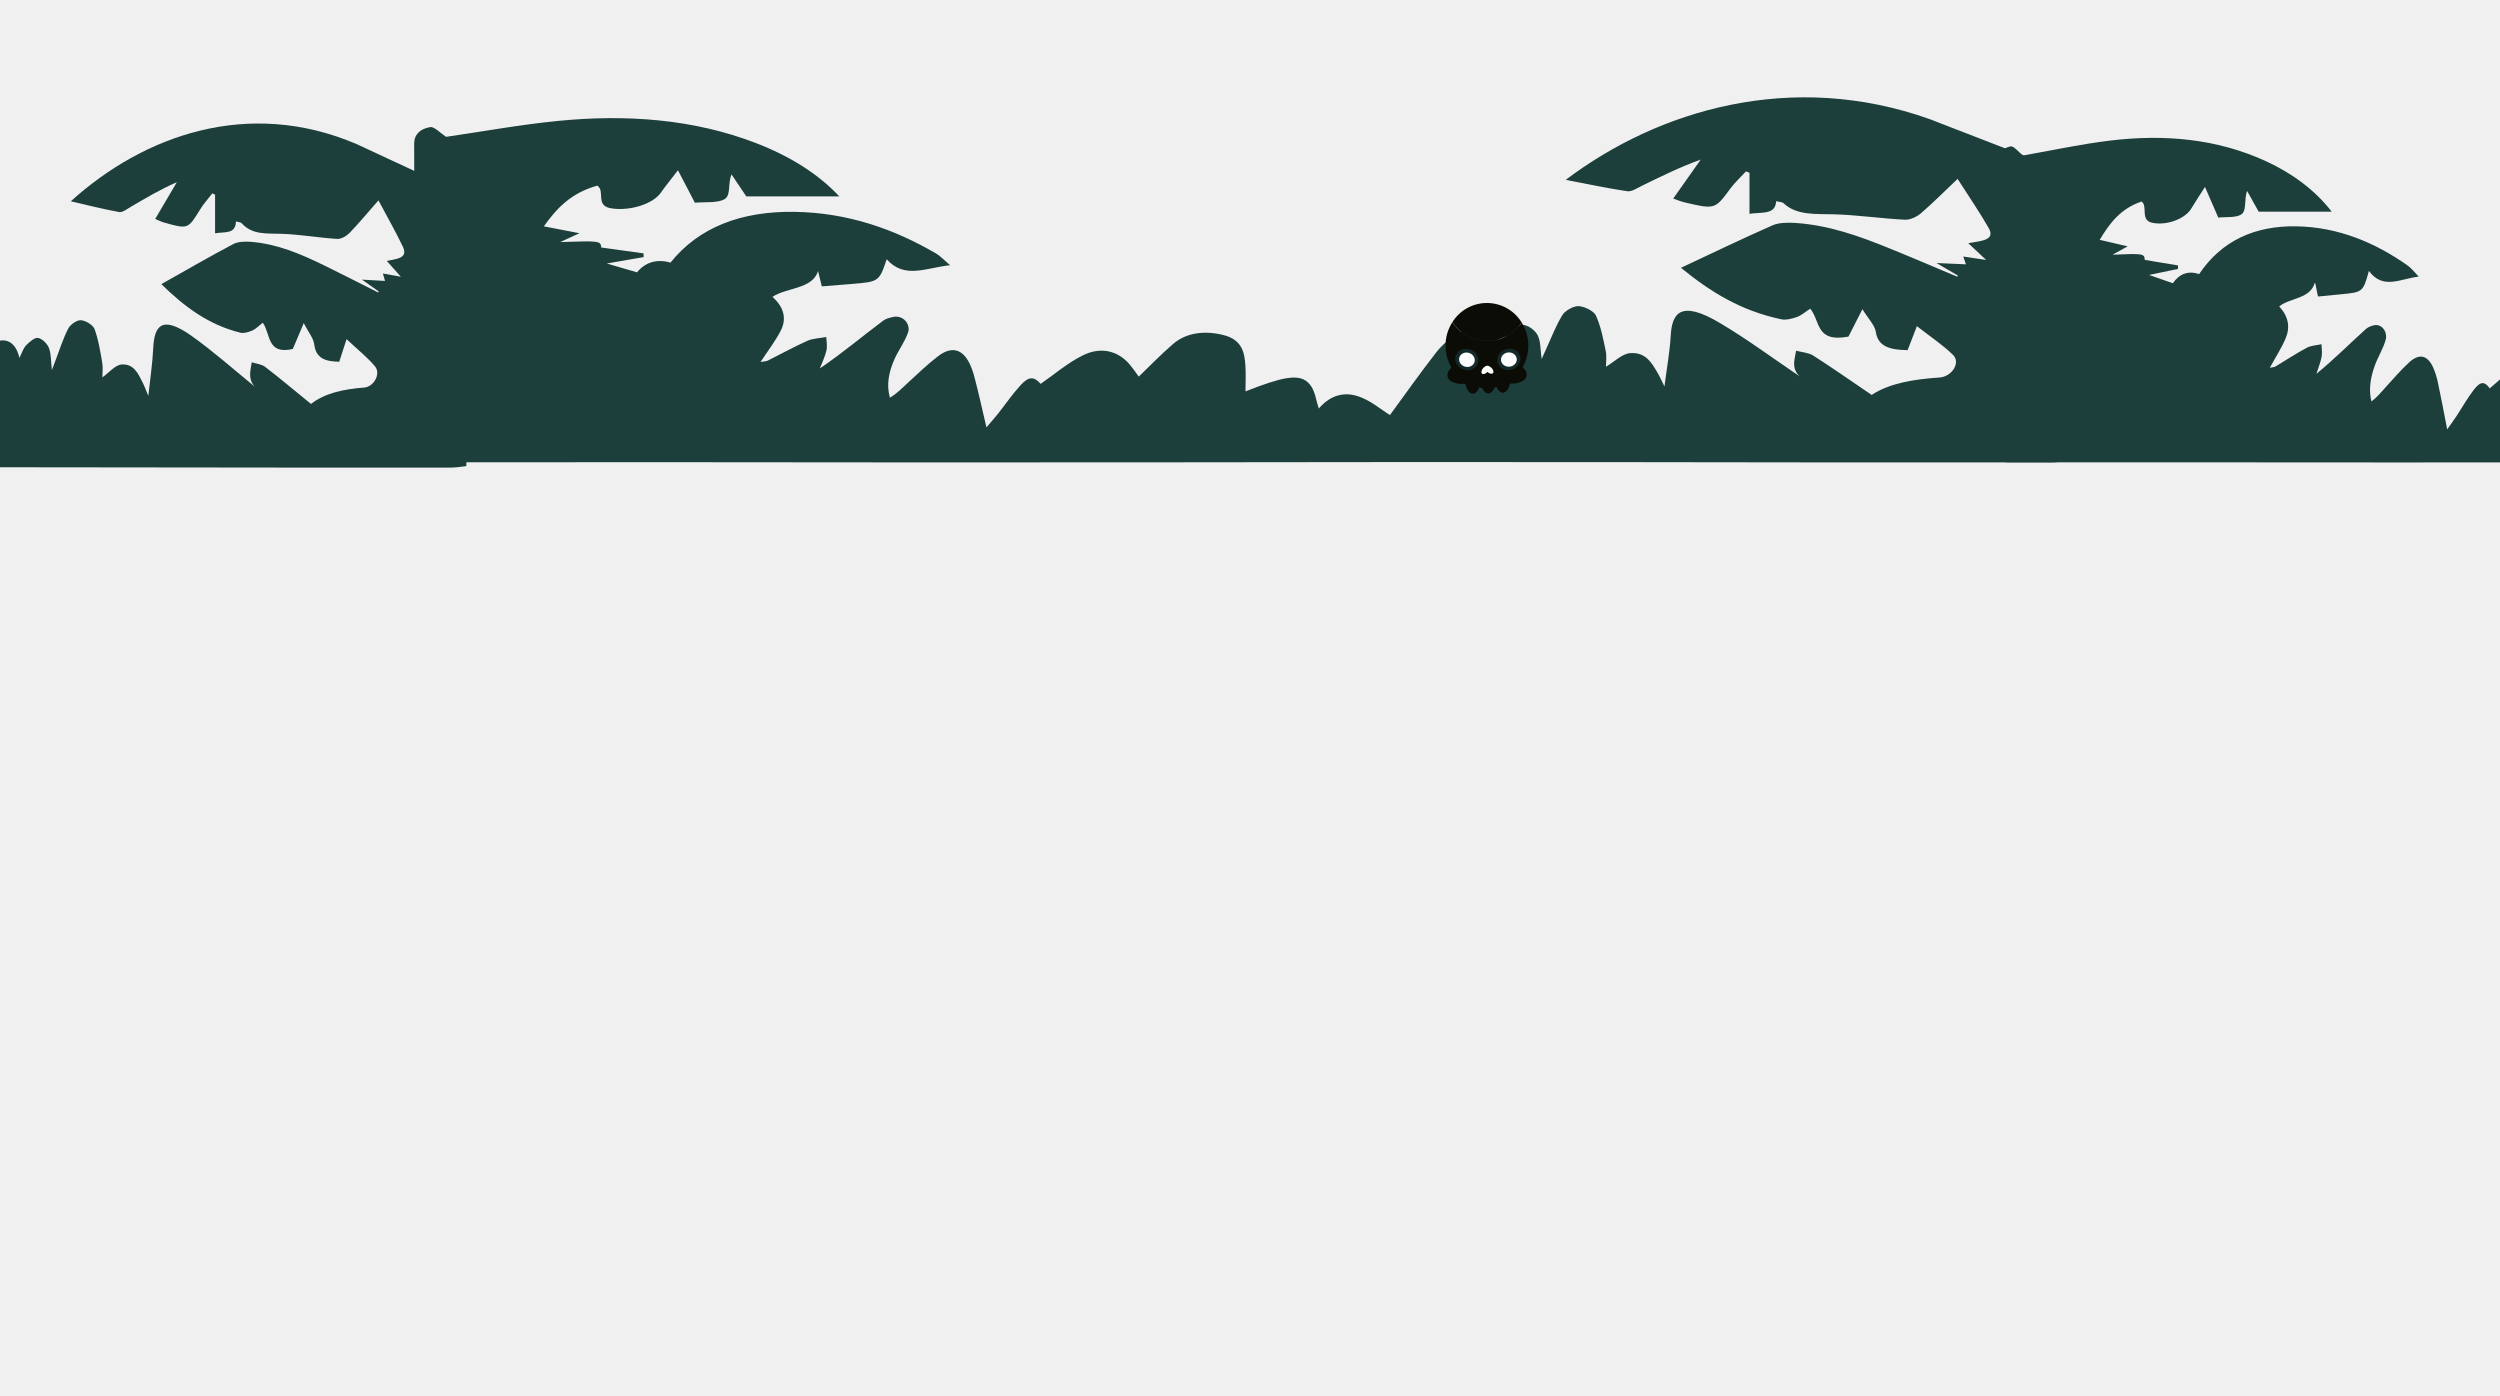
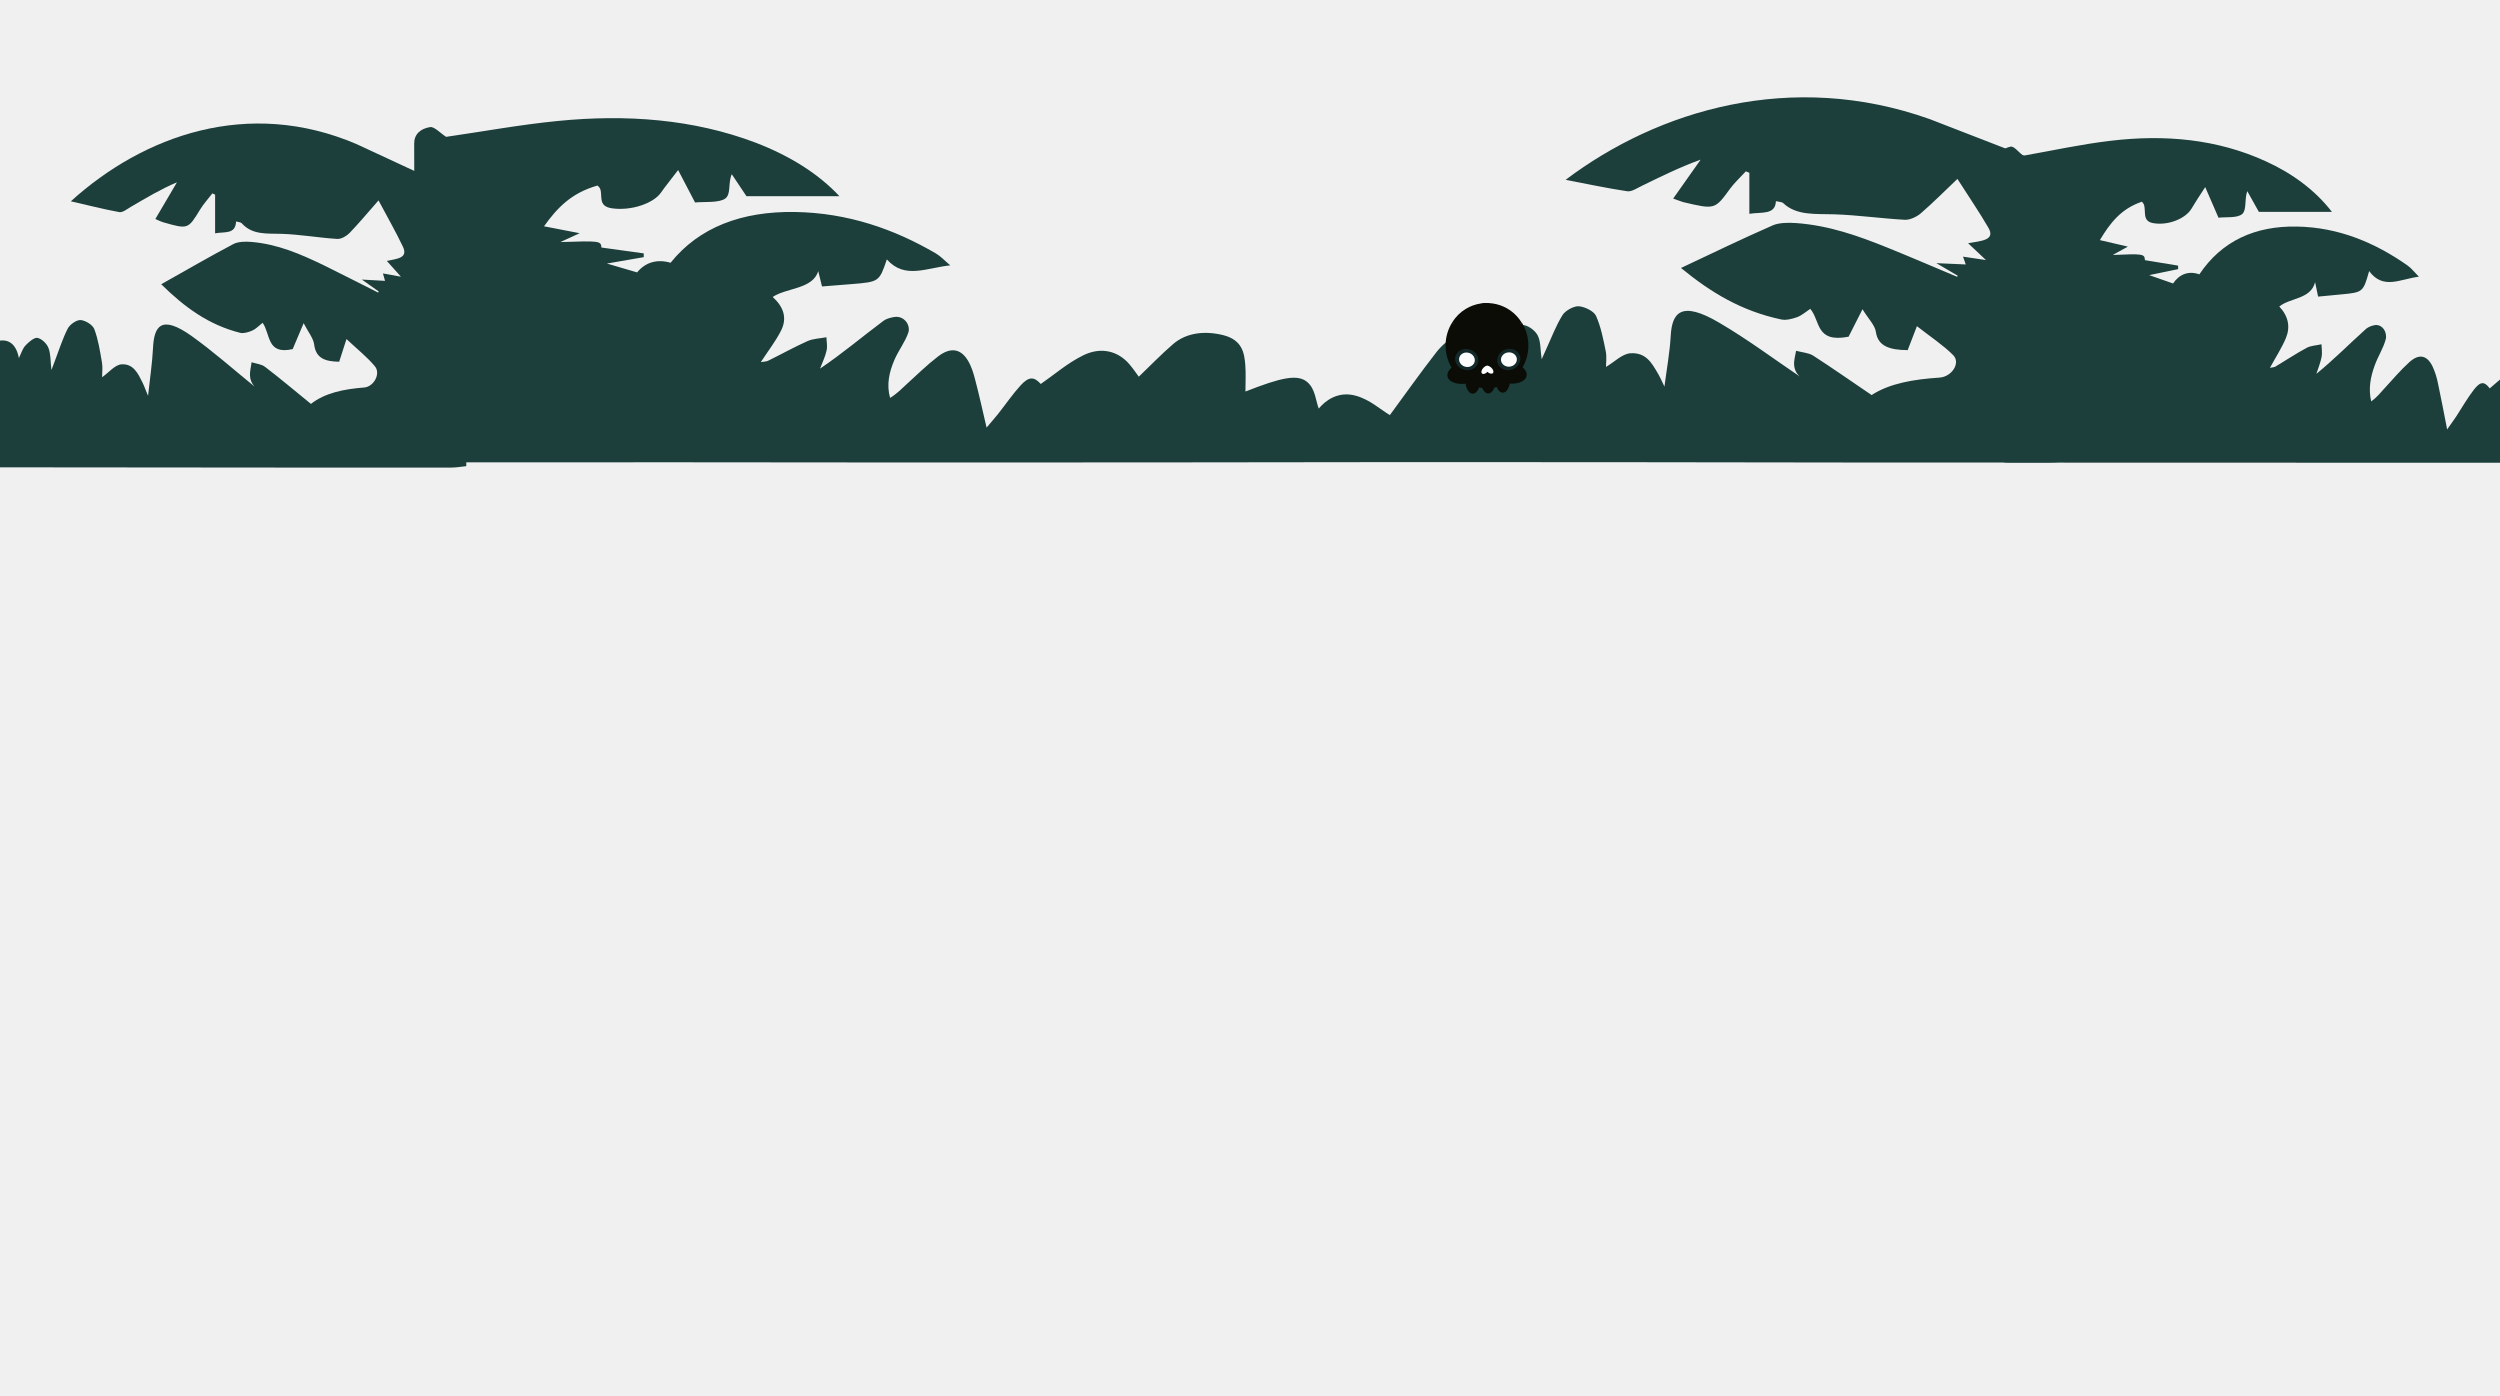
- <svg xmlns="http://www.w3.org/2000/svg" viewBox="0 0 1920 1071.63">
-   <defs>
-     <style>.cls-1{fill:#1c3f3c;}.cls-2{fill:#0b0c06;}.cls-3{fill:#fff;}.cls-4{fill:#142a2a;}</style>
-   </defs>
-   <g id="Calque_6" data-name="Calque 6">
-     <path class="cls-1" d="M1482.13,91.53C1376,53.7,1273.57,84.42,1202.48,138.12c15.74,3,31.41,6.39,47.36,8.76,3.27.49,7.78-2.57,11.41-4.33,14.62-7.1,29.11-14.32,44.92-20l-21.12,29.93c4.07,1.44,5.77,2.24,7.63,2.68,24.5,5.84,24.36,5.77,36.24-10.35,3.4-4.62,8-8.8,12-13.19l2.69,1.05v31.54c9.26-1.49,20,1.06,20.43-9.68,2.15.53,4.65.56,5.62,1.46,10.42,9.77,24.94,8.15,39.39,8.61,18,.57,35.93,3.23,54,4.16,4,.2,9.3-2.43,12.16-4.9,9.48-8.19,18.13-16.89,28.23-26.48,8.81,13.8,16.91,25.59,23.87,37.72,5.44,9.48-5.78,9.9-15.68,11.67l13.72,12.86L1507.76,197c.78,2.28,1.32,3.83,2.08,6l-22.62-1,16.42,9.61-.45.9c-17.83-7.46-35.54-15.08-53.52-22.35-22.12-8.94-44.77-17.11-70.42-18.92-5.89-.42-13.09-.32-17.84,1.77-23.52,10.34-46.43,21.43-70.42,32.66,22.94,18.79,46.39,33.12,77.19,39.58,3.48.72,8.3-.52,11.86-1.8s6.09-3.71,10.22-6.37c7.89,9.34,3.87,26.27,29.36,21.43l10.71-21.06c4.57,7.46,9.55,12.32,10.31,17.51,1.62,10.94,10.46,13.82,24.41,13.94l7.14-18.41c10.49,8.21,20.19,14.62,27.8,22.15,6,5.95-1,16.66-10.48,17.29-19.67,1.3-38.34,4.35-52.08,13.37-15.5-10.52-29.92-20.64-44.93-30.27-3.29-2.11-8.66-2.5-13.07-3.69-.57,3.65-1.76,7.33-1.52,11a12.49,12.49,0,0,0,4.36,8.79c-20.42-13.78-39.94-28.36-61.48-41.13-30.11-17.86-36.7-7.59-37.7,9.91-.71,12.48-3,24.92-4.79,38.9-2.23-4.45-3.63-7.76-5.53-10.91-4.2-6.95-8.6-15.42-20.5-14.72-6.51.39-12.38,6.66-18.92,10.5,0-3.32.73-7.78-.15-12.06-1.88-9.16-3.61-18.45-7.47-27.21-1.46-3.31-8.45-7-13.3-7.31-4-.25-10.5,3.6-12.45,6.77-5.19,8.43-8.52,17.47-12.58,26.26-.84,1.83-1.65,3.67-3.42,7.6-1.06-7.59-.64-13.13-2.92-18-1.57-3.38-6.34-7.42-10.65-8.16-3.15-.54-8.63,3.36-11.7,6.1s-4.1,6.28-6.5,10.24c-4.07-15-16-18.46-32.3-9.49a54.16,54.16,0,0,0-16.26,13.39c-13.19,16.93-25.4,34.26-36.16,48.93-7.21-4.29-15.5-12-26.24-14.92-13.66-3.77-23.56,4-28.37,9.92-2.31-6-2.57-14.75-8.52-20.15-7.43-6.73-20.14-3.9-47.83,7,0-6.68.4-13.48-.09-20.24-.69-9.54-2.4-19.44-16.93-23.06-14.18-3.53-28.23-2-38.51,6.82-9.24,7.93-17.44,16.52-26.43,25.13-1.81-2.43-4.2-6-7-9.33-8.73-10.39-21.9-13.89-35.7-7.11-12.23,6-22,14.69-32.64,22-5-5.65-9-6-15.4,1s-11.54,14.57-17.3,21.86c-2.18,2.75-4.57,5.41-8.94,10.57-3.32-14.11-5.8-25.52-8.75-36.85-1.31-5-2.78-10.11-5.58-14.72-5.52-9.11-13.42-10.27-22.81-3.1-8.51,6.5-15.91,13.78-23.64,20.83-4,3.69-7.72,7.6-13.35,11.06-2.9-10.16-.73-19.89,3.38-29.36,3.11-7.16,8.36-13.88,10.66-21.13a7.56,7.56,0,0,0,.34-2.1,9.66,9.66,0,0,0-11.64-9.48c-3.08.62-5.93,1.41-7.86,2.85-16.06,12-31.08,24.75-48.68,36.72,1.74-4.6,4-9.13,5.05-13.81.77-3.34,0-6.87-.14-10.32-4.85.91-10.34,1.06-14.41,2.88-10.5,4.7-20.33,10.18-30.53,15.25-1.25.62-3.08.61-5.53,1.05,5.49-8.38,11.42-16,15.54-24.11,4.56-9,2.65-17.81-6.38-25.89,10.57-7.24,30.83-5.85,35-19.87.93,3.8,1.86,7.59,2.89,11.81,8-.64,15.3-1.25,22.62-1.83,21.23-1.69,21.44-1.83,27.21-19,13.69,15.49,30.31,6.49,48.71,4.58-4.43-3.72-7.22-6.92-11.07-9.16C686.91,176,651.19,163.33,610.22,162.7c-40.64-.63-73.39,11.66-95.31,39-10.46-3.1-19.47-.21-25.68,7.45L466,202.36l28.3-4.9-.05-2.87-32.48-4.5c-.44-5.09-1.28-5.24-31.51-4.18l14.77-6.8-27.35-5.27c9.76-13.7,20.66-25.6,41.12-31.29a13.85,13.85,0,0,1,1.79,2c2.64,5.4-2.18,13.93,9.39,15.54,15.09,2.1,31.83-4,37.35-11.86,3.55-5.05,7.56-9.93,13.34-17.46l13,24.92c7-.71,18.51.5,23.29-3.09,4.5-3.37,1.86-11.8,4.89-18.6l11.33,16.85h71.41c-16.06-17.29-38.08-31-64.29-41.08C532.42,91.41,481,87.66,428.38,92.88c-29.29,2.91-58.14,8.2-85.78,12.21-4.23-2.74-9.08-8-12.18-7.47-7.76,1.25-12.37,5.75-12.34,12.68.22,50.89,0,101.78-.07,152.67,0,28,.33,56-.14,84-.11,6.51,2.53,8.07,11.21,8.06q190.26-.16,380.52.1,185.89,0,371.81-.27,166.71,0,333.41.28,80,.06,159.89,0c4.9,0,9.79-.79,14.69-1.2V133.08" />
-     <ellipse class="cls-2" cx="1126.27" cy="285.83" rx="14.9" ry="8.54" transform="translate(-35.34 256.7) rotate(-12.8)" />
-     <ellipse class="cls-2" cx="1157.9" cy="285.83" rx="8.54" ry="14.9" transform="translate(655.75 1367.61) rotate(-78.97)" />
-     <ellipse class="cls-2" cx="1131.1" cy="291.81" rx="5.85" ry="10.61" />
-     <ellipse class="cls-2" cx="1143" cy="291.57" rx="5.85" ry="10.61" />
-     <ellipse class="cls-2" cx="1154.12" cy="291.01" rx="5.85" ry="10.61" />
-     <path class="cls-2" d="M1142.24,261.76a32,32,0,0,1-26.76-14.43,33.26,33.26,0,0,0-5.32,18.13c0,18.09,14.24,32.76,31.8,32.76s31.79-14.67,31.79-32.76a33.3,33.3,0,0,0-5.1-17.78A31.76,31.76,0,0,1,1142.24,261.76Z" />
-     <path class="cls-2" d="M1142.24,261.76a31.76,31.76,0,0,0,26.41-14.08,31.27,31.27,0,0,0-53.17-.35A32,32,0,0,0,1142.24,261.76Z" />
-     <ellipse class="cls-3" cx="1140.81" cy="284.16" rx="3.82" ry="2.21" transform="translate(158.06 929.46) rotate(-47.28)" />
-     <ellipse class="cls-3" cx="1143.82" cy="284.03" rx="2.21" ry="3.82" transform="translate(159.13 931.63) rotate(-47.28)" />
-     <ellipse class="cls-4" cx="1126.46" cy="276.1" rx="8.12" ry="8.98" transform="translate(523.44 1266.81) rotate(-72.44)" />
-     <ellipse class="cls-4" cx="1158.83" cy="276.1" rx="8.98" ry="8.12" transform="translate(-21.87 434.41) rotate(-21.04)" />
-     <ellipse class="cls-3" cx="1126.53" cy="276.24" rx="5.49" ry="6.07" transform="translate(523.36 1266.98) rotate(-72.44)" />
-     <ellipse class="cls-3" cx="1158.8" cy="276.25" rx="6.07" ry="5.49" transform="translate(-17 84.89) rotate(-4.17)" />
-     <path class="cls-1" d="M1912.12,298.26c-3.95-5.33-7-5.66-12.1.92s-9.06,13.74-13.58,20.61c-1.71,2.59-3.59,5.1-7,10-2.61-13.3-4.55-24.05-6.87-34.73a57.7,57.7,0,0,0-4.38-13.87c-4.34-8.59-10.54-9.69-17.91-2.93-6.68,6.13-12.5,13-18.56,19.63-3.18,3.48-6.07,7.17-10.48,10.43-2.28-9.57-.58-18.74,2.65-27.67,2.44-6.75,6.56-13.08,8.37-19.92a8.67,8.67,0,0,0,.27-2c.13-5.75-4.45-10.07-9.14-8.93a14.27,14.27,0,0,0-6.17,2.69c-12.61,11.31-24.4,23.32-38.22,34.6,1.36-4.33,3.12-8.6,4-13,.61-3.15,0-6.48-.11-9.73-3.8.86-8.12,1-11.32,2.72-8.24,4.43-16,9.59-24,14.37-1,.58-2.42.57-4.35,1,4.31-7.9,9-15.08,12.2-22.72,3.59-8.47,2.09-16.79-5-24.4,8.3-6.83,24.2-5.52,27.52-18.73.73,3.58,1.45,7.15,2.26,11.13l17.76-1.73c16.67-1.59,16.84-1.72,21.37-17.93,10.75,14.61,23.8,6.13,38.24,4.33-3.47-3.51-5.67-6.52-8.69-8.64-24.92-17.46-53-29.36-85.13-29.95-31.91-.6-57.63,11-74.83,36.72-8.22-2.92-15.29-.2-20.17,7l-18.26-6.37,22.21-4.62c0-1.56,0-1.14,0-2.7l-25.51-4.24c-.34-4.8-1-5-24.74-4l11.59-6.4-21.47-5c7.66-12.91,16.22-24.11,32.29-29.48a12.27,12.27,0,0,1,1.4,1.88c2.08,5.09-1.71,13.13,7.38,14.64,11.85,2,25-3.79,29.32-11.18,2.79-4.76,5.93-9.36,10.47-16.46l10.21,23.5c5.47-.68,14.54.46,18.29-2.91,3.53-3.19,1.46-11.13,3.84-17.54l8.89,15.89h56.07c-12.61-16.31-29.9-29.26-50.47-38.73-37.57-17.29-77.93-20.82-119.26-15.9-23,2.74-45.64,7.73-67.34,11.51-3.33-2.59-7.13-7.52-9.56-7-6.1,1.19-9.72,5.42-9.7,12,.18,48,0,95.92,0,143.88,0,26.39.26,52.79-.11,79.17-.09,6.14,2,7.61,8.8,7.6,99.59-.11,199.18.1,298.76.09q40.62,0,81.24-.05V288.71C1919.34,291.92,1915.79,295.21,1912.12,298.26Z" />
-     <path class="cls-1" d="M273.94,110.69C190.58,75,110.19,104,54.38,154.6c12.35,2.84,24.65,6,37.17,8.26,2.58.46,6.12-2.42,9-4.08,11.47-6.69,22.85-13.5,35.26-18.84L119.2,168.15c3.2,1.36,4.53,2.11,6,2.52,19.24,5.51,19.13,5.44,28.45-9.75,2.68-4.36,6.27-8.29,9.42-12.43l2.1,1V179.2c7.27-1.4,15.72,1,16.05-9.12,1.69.5,3.65.53,4.41,1.38,8.18,9.2,19.58,7.68,30.92,8.11,14.16.54,28.22,3,42.38,3.92,3.09.19,7.3-2.29,9.54-4.62,7.44-7.71,14.23-15.92,22.17-25,6.91,13,13.27,24.11,18.74,35.54,4.27,8.94-4.54,9.34-12.31,11l10.77,12.13-13.77-2.48,1.64,5.69-17.76-1,12.89,9.06-.35.85c-14-7-27.91-14.22-42-21.07-17.36-8.43-35.14-16.13-55.29-17.83-4.62-.39-10.27-.31-14,1.66-18.47,9.75-36.46,20.21-55.29,30.79,18,17.7,36.42,31.21,60.61,37.3,2.73.68,6.51-.49,9.3-1.69s4.79-3.5,8-6c6.2,8.8,3,24.76,23.05,20.2l8.41-19.85c3.59,7,7.49,11.61,8.1,16.5,1.27,10.31,8.2,13,19.16,13.14l5.61-17.35c8.23,7.74,15.85,13.78,21.83,20.87,4.72,5.61-.79,15.71-8.23,16.3-15.45,1.23-30.11,4.1-40.9,12.61-12.17-9.93-23.49-19.46-35.27-28.53-2.59-2-6.8-2.37-10.26-3.49-.45,3.45-1.39,6.91-1.2,10.33a12.74,12.74,0,0,0,3.43,8.29c-16-13-31.36-26.73-48.27-38.77-23.65-16.83-28.82-7.14-29.6,9.35-.56,11.76-2.37,23.48-3.77,36.65-1.75-4.18-2.85-7.31-4.34-10.27-3.29-6.56-6.75-14.54-16.09-13.88-5.12.37-9.72,6.28-14.86,9.9,0-3.13.57-7.33-.12-11.37-1.48-8.63-2.83-17.39-5.86-25.64-1.15-3.12-6.64-6.6-10.45-6.89-3.12-.24-8.24,3.39-9.77,6.37-4.07,7.95-6.69,16.47-9.88,24.76-.66,1.73-1.3,3.46-2.68,7.16-.83-7.15-.51-12.38-2.29-17-1.23-3.18-5-7-8.37-7.69-2.47-.51-6.77,3.17-9.18,5.75s-3.22,5.92-5.11,9.66C12.46,264.18,6.41,259.75-2,262v96.85q111.55.06,223.11.25,62.78.06,125.54,0c3.85,0,7.69-.74,11.53-1.13V149.85Z" />
+ <svg xmlns="http://www.w3.org/2000/svg" version="1.1" id="Calque_1" x="0px" y="0px" viewBox="0 0 1920 1071.6" style="enable-background:new 0 0 1920 1071.6;" xml:space="preserve">
+   <style type="text/css">
+ 	.st0{fill:#1C3F3C;}
+ 	.st1{fill:#0B0C06;}
+ 	.st2{fill:#FFFFFF;}
+ 	.st3{fill:#142A2A;}
+ </style>
+   <g id="Calque_6">
+     <path class="st0" d="M1482.1,91.5c-106.1-37.8-208.6-7.1-279.7,46.6c15.7,3,31.4,6.4,47.4,8.8c3.3,0.5,7.8-2.6,11.4-4.3   c14.6-7.1,29.1-14.3,44.9-20l-21.1,29.9c4.1,1.4,5.8,2.2,7.6,2.7c24.5,5.8,24.4,5.8,36.2-10.4c3.4-4.6,8-8.8,12-13.2l2.7,1.1v31.5   c9.3-1.5,20,1.1,20.4-9.7c2.2,0.5,4.7,0.6,5.6,1.5c10.4,9.8,24.9,8.1,39.4,8.6c18,0.6,35.9,3.2,54,4.2c4,0.2,9.3-2.4,12.2-4.9   c9.5-8.2,18.1-16.9,28.2-26.5c8.8,13.8,16.9,25.6,23.9,37.7c5.4,9.5-5.8,9.9-15.7,11.7l13.7,12.9l-17.6-2.6c0.8,2.3,1.3,3.8,2.1,6   l-22.6-1l16.4,9.6l-0.4,0.9c-17.8-7.5-35.5-15.1-53.5-22.4c-22.1-8.9-44.8-17.1-70.4-18.9c-5.9-0.4-13.1-0.3-17.8,1.8   c-23.5,10.3-46.4,21.4-70.4,32.7c22.9,18.8,46.4,33.1,77.2,39.6c3.5,0.7,8.3-0.5,11.9-1.8s6.1-3.7,10.2-6.4   c7.9,9.3,3.9,26.3,29.4,21.4l10.7-21.1c4.6,7.5,9.6,12.3,10.3,17.5c1.6,10.9,10.5,13.8,24.4,13.9l7.1-18.4   c10.5,8.2,20.2,14.6,27.8,22.2c6,6-1,16.7-10.5,17.3c-19.7,1.3-38.3,4.4-52.1,13.4c-15.5-10.5-29.9-20.6-44.9-30.3   c-3.3-2.1-8.7-2.5-13.1-3.7c-0.6,3.6-1.8,7.3-1.5,11c0.2,3.4,1.8,6.6,4.4,8.8c-20.4-13.8-39.9-28.4-61.5-41.1   c-30.1-17.9-36.7-7.6-37.7,9.9c-0.7,12.5-3,24.9-4.8,38.9c-2.2-4.5-3.6-7.8-5.5-10.9c-4.2-7-8.6-15.4-20.5-14.7   c-6.5,0.4-12.4,6.7-18.9,10.5c0-3.3,0.7-7.8-0.2-12.1c-1.9-9.2-3.6-18.5-7.5-27.2c-1.5-3.3-8.4-7-13.3-7.3   c-4-0.2-10.5,3.6-12.4,6.8c-5.2,8.4-8.5,17.5-12.6,26.3c-0.8,1.8-1.7,3.7-3.4,7.6c-1.1-7.6-0.6-13.1-2.9-18   c-1.6-3.4-6.3-7.4-10.7-8.2c-3.2-0.5-8.6,3.4-11.7,6.1c-3.1,2.7-4.1,6.3-6.5,10.2c-4.1-15-16-18.5-32.3-9.5   c-6.2,3.4-11.8,7.9-16.3,13.4c-13.2,16.9-25.4,34.3-36.2,48.9c-7.2-4.3-15.5-12-26.2-14.9c-13.7-3.8-23.6,4-28.4,9.9   c-2.3-6-2.6-14.8-8.5-20.1c-7.4-6.7-20.1-3.9-47.8,7c0-6.7,0.4-13.5-0.1-20.2c-0.7-9.5-2.4-19.4-16.9-23.1   c-14.2-3.5-28.2-2-38.5,6.8c-9.2,7.9-17.4,16.5-26.4,25.1c-1.8-2.4-4.2-6-7-9.3c-8.7-10.4-21.9-13.9-35.7-7.1   c-12.2,6-22,14.7-32.6,22c-5-5.6-9-6-15.4,1s-11.5,14.6-17.3,21.9c-2.2,2.8-4.6,5.4-8.9,10.6c-3.3-14.1-5.8-25.5-8.8-36.9   c-1.3-5-2.8-10.1-5.6-14.7c-5.5-9.1-13.4-10.3-22.8-3.1c-8.5,6.5-15.9,13.8-23.6,20.8c-4,3.7-7.7,7.6-13.3,11.1   c-2.9-10.2-0.7-19.9,3.4-29.4c3.1-7.2,8.4-13.9,10.7-21.1c0.2-0.7,0.3-1.4,0.3-2.1c0-5.3-4.3-9.7-9.6-9.7c-0.7,0-1.3,0.1-2,0.2   c-3.1,0.6-5.9,1.4-7.9,2.9c-16.1,12-31.1,24.8-48.7,36.7c1.7-4.6,4-9.1,5-13.8c0.8-3.3,0-6.9-0.1-10.3c-4.8,0.9-10.3,1.1-14.4,2.9   c-10.5,4.7-20.3,10.2-30.5,15.2c-1.2,0.6-3.1,0.6-5.5,1c5.5-8.4,11.4-16,15.5-24.1c4.6-9,2.7-17.8-6.4-25.9   c10.6-7.2,30.8-5.9,35-19.9c0.9,3.8,1.9,7.6,2.9,11.8c8-0.6,15.3-1.2,22.6-1.8c21.2-1.7,21.4-1.8,27.2-19   c13.7,15.5,30.3,6.5,48.7,4.6c-4.4-3.7-7.2-6.9-11.1-9.2c-31.7-18.5-67.4-31.2-108.4-31.8c-40.6-0.6-73.4,11.7-95.3,39   c-10.5-3.1-19.5-0.2-25.7,7.4l-23.2-6.8l28.3-4.9l0-2.9l-32.5-4.5c-0.4-5.1-1.3-5.2-31.5-4.2l14.8-6.8l-27.4-5.3   c9.8-13.7,20.7-25.6,41.1-31.3c0.7,0.6,1.3,1.3,1.8,2c2.6,5.4-2.2,13.9,9.4,15.5c15.1,2.1,31.8-4,37.4-11.9   c3.5-5.1,7.6-9.9,13.3-17.5l13,24.9c7-0.7,18.5,0.5,23.3-3.1c4.5-3.4,1.9-11.8,4.9-18.6l11.3,16.9h71.4   c-16.1-17.3-38.1-31-64.3-41.1C532.4,91.4,481,87.7,428.4,92.9c-29.3,2.9-58.1,8.2-85.8,12.2c-4.2-2.7-9.1-8-12.2-7.5   c-7.8,1.2-12.4,5.8-12.3,12.7c0.2,50.9,0,101.8-0.1,152.7c0,28,0.3,56-0.1,84c-0.1,6.5,2.5,8.1,11.2,8.1   c126.8-0.1,253.7-0.1,380.5,0.1c123.9,0,247.9-0.1,371.8-0.3c111.1,0,222.3,0.1,333.4,0.3c53.3,0,106.6,0,159.9,0   c4.9,0,9.8-0.8,14.7-1.2V133.1" />
+     <ellipse transform="matrix(0.9751 -0.2215 0.2215 0.9751 -35.353 256.6276)" class="st1" cx="1126.3" cy="285.9" rx="14.9" ry="8.5" />
+     <ellipse transform="matrix(0.1913 -0.9815 0.9815 0.1913 655.8066 1367.552)" class="st1" cx="1157.8" cy="285.8" rx="8.5" ry="14.9" />
+     <ellipse class="st1" cx="1131.1" cy="291.8" rx="5.8" ry="10.6" />
+     <ellipse class="st1" cx="1143" cy="291.6" rx="5.8" ry="10.6" />
+     <ellipse class="st1" cx="1154.1" cy="291" rx="5.8" ry="10.6" />
+     <path class="st1" d="M1140.9,232.7c-10.8,0-19.5,23.6-25.4,14.6c-3.5,5.4-5.3,11.7-5.3,18.1c0,18.1,14.2,32.8,31.8,32.8   s31.8-14.7,31.8-32.8c0-6.3-1.8-12.5-5.1-17.8C1162.7,256.5,1151.5,232.7,1140.9,232.7z" />
+     <path class="st1" d="M1142.2,261.8c10.6,0,20.5-5.3,26.4-14.1c-9-14.7-28.2-19.4-43-10.4c-4.1,2.5-7.6,6-10.2,10.1   C1121.4,256.3,1131.5,261.8,1142.2,261.8z" />
+     <ellipse transform="matrix(0.6784 -0.7347 0.7347 0.6784 158.1232 929.4639)" class="st2" cx="1140.8" cy="284.1" rx="3.8" ry="2.2" />
+     <ellipse transform="matrix(0.6784 -0.7347 0.7347 0.6784 159.1884 931.6384)" class="st2" cx="1143.8" cy="284" rx="2.2" ry="3.8" />
+     <ellipse transform="matrix(0.3017 -0.9534 0.9534 0.3017 523.3783 1266.866)" class="st3" cx="1126.5" cy="276.1" rx="8.1" ry="9" />
+     <ellipse transform="matrix(0.9333 -0.359 0.359 0.9333 -21.8519 434.4462)" class="st3" cx="1158.8" cy="276.1" rx="9" ry="8.1" />
+     <ellipse transform="matrix(0.3017 -0.9534 0.9534 0.3017 523.2918 1267.039)" class="st2" cx="1126.6" cy="276.3" rx="5.5" ry="6.1" />
+     <ellipse transform="matrix(0.9974 -7.271600e-02 7.271600e-02 0.9974 -17.0124 84.9958)" class="st2" cx="1158.8" cy="276.1" rx="6.1" ry="5.5" />
+     <path class="st0" d="M1912.1,298.3c-3.9-5.3-7-5.7-12.1,0.9s-9.1,13.7-13.6,20.6c-1.7,2.6-3.6,5.1-7,10c-2.6-13.3-4.6-24-6.9-34.7   c-0.9-4.8-2.3-9.4-4.4-13.9c-4.3-8.6-10.5-9.7-17.9-2.9c-6.7,6.1-12.5,13-18.6,19.6c-3.2,3.5-6.1,7.2-10.5,10.4   c-2.3-9.6-0.6-18.7,2.7-27.7c2.4-6.8,6.6-13.1,8.4-19.9c0.2-0.7,0.3-1.3,0.3-2c0.1-5.8-4.4-10.1-9.1-8.9c-2.2,0.4-4.4,1.3-6.2,2.7   c-12.6,11.3-24.4,23.3-38.2,34.6c1.4-4.3,3.1-8.6,4-13c0.6-3.1,0-6.5-0.1-9.7c-3.8,0.9-8.1,1-11.3,2.7c-8.2,4.4-16,9.6-24,14.4   c-1,0.6-2.4,0.6-4.3,1c4.3-7.9,9-15.1,12.2-22.7c3.6-8.5,2.1-16.8-5-24.4c8.3-6.8,24.2-5.5,27.5-18.7c0.7,3.6,1.4,7.1,2.3,11.1   l17.8-1.7c16.7-1.6,16.8-1.7,21.4-17.9c10.8,14.6,23.8,6.1,38.2,4.3c-3.5-3.5-5.7-6.5-8.7-8.6c-24.9-17.5-53-29.4-85.1-29.9   c-31.9-0.6-57.6,11-74.8,36.7c-8.2-2.9-15.3-0.2-20.2,7l-18.3-6.4l22.2-4.6c0-1.6,0-1.1,0-2.7l-25.5-4.2c-0.3-4.8-1-5-24.7-4   l11.6-6.4l-21.5-5c7.7-12.9,16.2-24.1,32.3-29.5c0.5,0.6,1,1.2,1.4,1.9c2.1,5.1-1.7,13.1,7.4,14.6c11.8,2,25-3.8,29.3-11.2   c2.8-4.8,5.9-9.4,10.5-16.5l10.2,23.5c5.5-0.7,14.5,0.5,18.3-2.9c3.5-3.2,1.5-11.1,3.8-17.5l8.9,15.9h56.1   c-12.6-16.3-29.9-29.3-50.5-38.7c-37.6-17.3-77.9-20.8-119.3-15.9c-23,2.7-45.6,7.7-67.3,11.5c-3.3-2.6-7.1-7.5-9.6-7   c-6.1,1.2-9.7,5.4-9.7,12c0.2,48,0,95.9,0,143.9c0,26.4,0.3,52.8-0.1,79.2c-0.1,6.1,2,7.6,8.8,7.6c99.6-0.1,199.2,0.1,298.8,0.1   c27.1,0,54.2,0,81.2,0v-66.4C1919.3,291.9,1915.8,295.2,1912.1,298.3z" />
+     <path class="st0" d="M273.9,110.7C190.6,75,110.2,104,54.4,154.6c12.4,2.8,24.6,6,37.2,8.3c2.6,0.5,6.1-2.4,9-4.1   c11.5-6.7,22.8-13.5,35.3-18.8l-16.6,28.2c3.2,1.4,4.5,2.1,6,2.5c19.2,5.5,19.1,5.4,28.4-9.8c2.7-4.4,6.3-8.3,9.4-12.4l2.1,1v29.7   c7.3-1.4,15.7,1,16.1-9.1c1.7,0.5,3.6,0.5,4.4,1.4c8.2,9.2,19.6,7.7,30.9,8.1c14.2,0.5,28.2,3,42.4,3.9c3.1,0.2,7.3-2.3,9.5-4.6   c7.4-7.7,14.2-15.9,22.2-25c6.9,13,13.3,24.1,18.7,35.5c4.3,8.9-4.5,9.3-12.3,11l10.8,12.1l-13.8-2.5l1.6,5.7l-17.8-1l12.9,9.1   l-0.4,0.9c-14-7-27.9-14.2-42-21.1c-17.4-8.4-35.1-16.1-55.3-17.8c-4.6-0.4-10.3-0.3-14,1.7c-18.5,9.8-36.5,20.2-55.3,30.8   c18,17.7,36.4,31.2,60.6,37.3c2.7,0.7,6.5-0.5,9.3-1.7s4.8-3.5,8-6c6.2,8.8,3,24.8,23.1,20.2l8.4-19.9c3.6,7,7.5,11.6,8.1,16.5   c1.3,10.3,8.2,13,19.2,13.1l5.6-17.4c8.2,7.7,15.9,13.8,21.8,20.9c4.7,5.6-0.8,15.7-8.2,16.3c-15.5,1.2-30.1,4.1-40.9,12.6   c-12.2-9.9-23.5-19.5-35.3-28.5c-2.6-2-6.8-2.4-10.3-3.5c-0.4,3.5-1.4,6.9-1.2,10.3c0.1,3.1,1.3,6,3.4,8.3   c-16-13-31.4-26.7-48.3-38.8c-23.7-16.8-28.8-7.1-29.6,9.4c-0.6,11.8-2.4,23.5-3.8,36.6c-1.8-4.2-2.8-7.3-4.3-10.3   c-3.3-6.6-6.8-14.5-16.1-13.9c-5.1,0.4-9.7,6.3-14.9,9.9c0-3.1,0.6-7.3-0.1-11.4c-1.5-8.6-2.8-17.4-5.9-25.6   c-1.2-3.1-6.6-6.6-10.5-6.9c-3.1-0.2-8.2,3.4-9.8,6.4c-4.1,8-6.7,16.5-9.9,24.8c-0.7,1.7-1.3,3.5-2.7,7.2c-0.8-7.1-0.5-12.4-2.3-17   c-1.2-3.2-5-7-8.4-7.7c-2.5-0.5-6.8,3.2-9.2,5.8s-3.2,5.9-5.1,9.7C12.5,264.2,6.4,259.8-2,262v96.9c74.4,0,148.7,0.1,223.1,0.2   c41.9,0,83.7,0,125.5,0c3.9,0,7.7-0.7,11.5-1.1V149.8L273.9,110.7z" />
  </g>
</svg>
